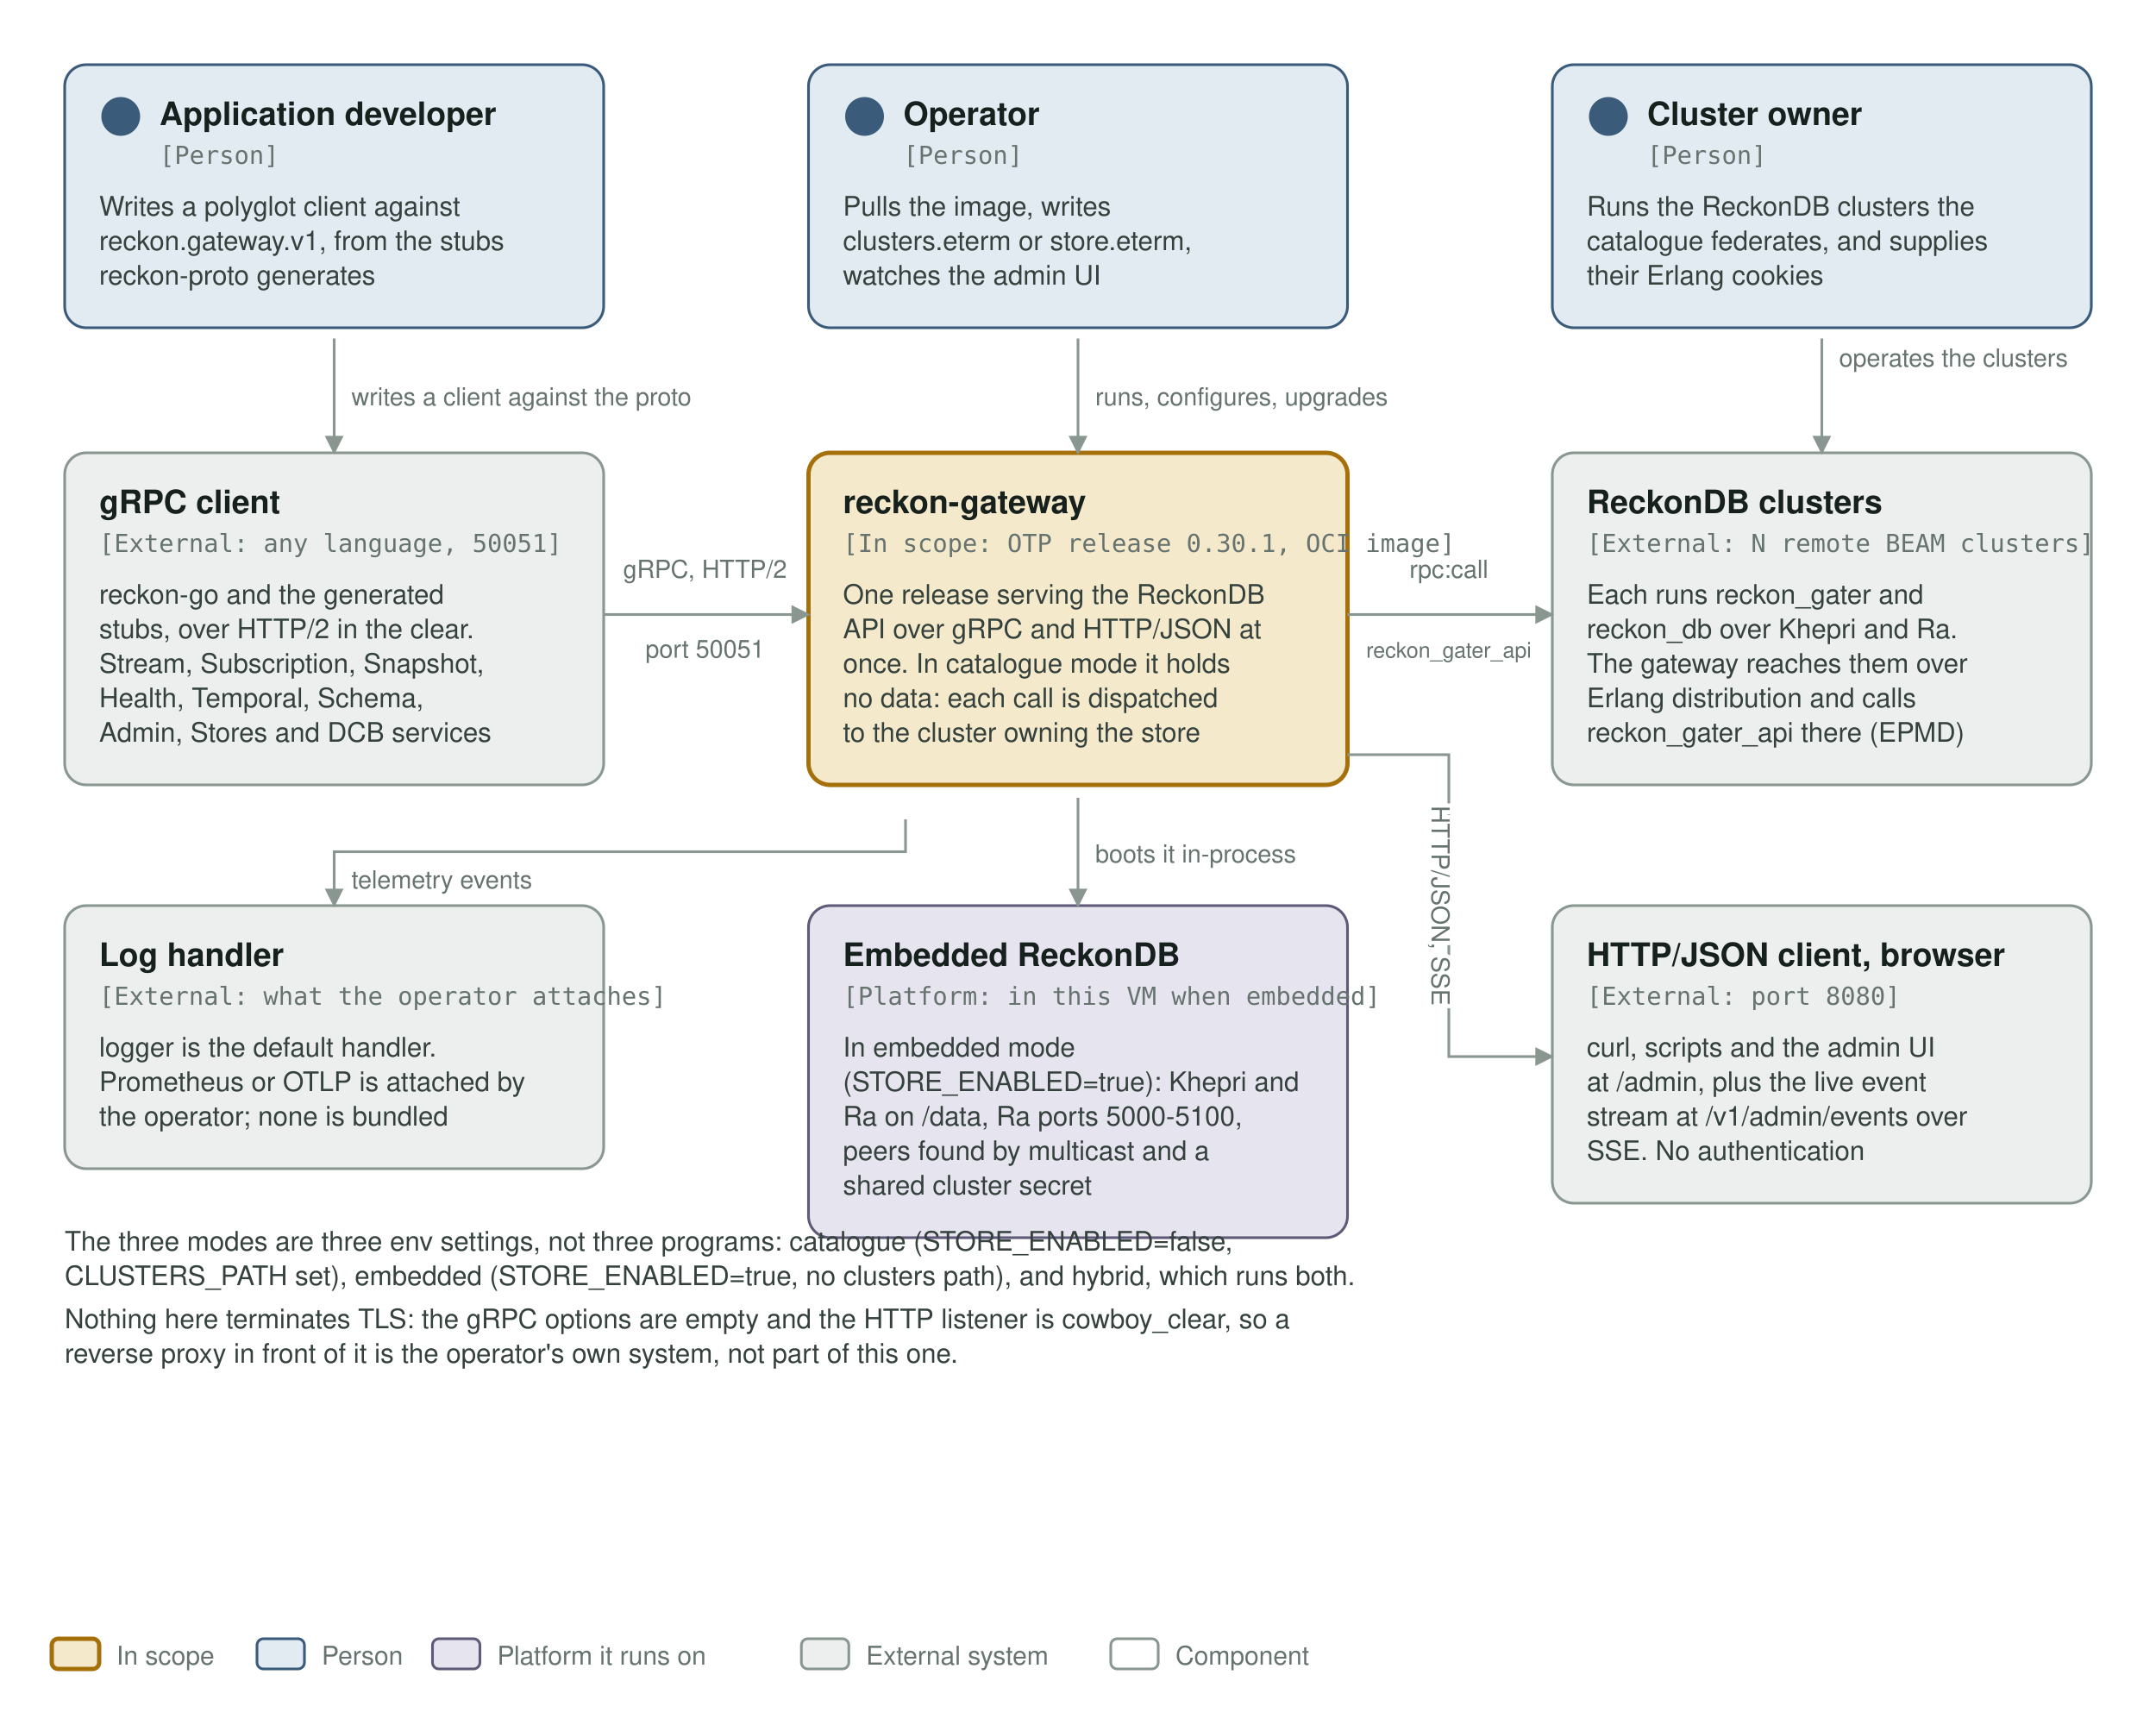
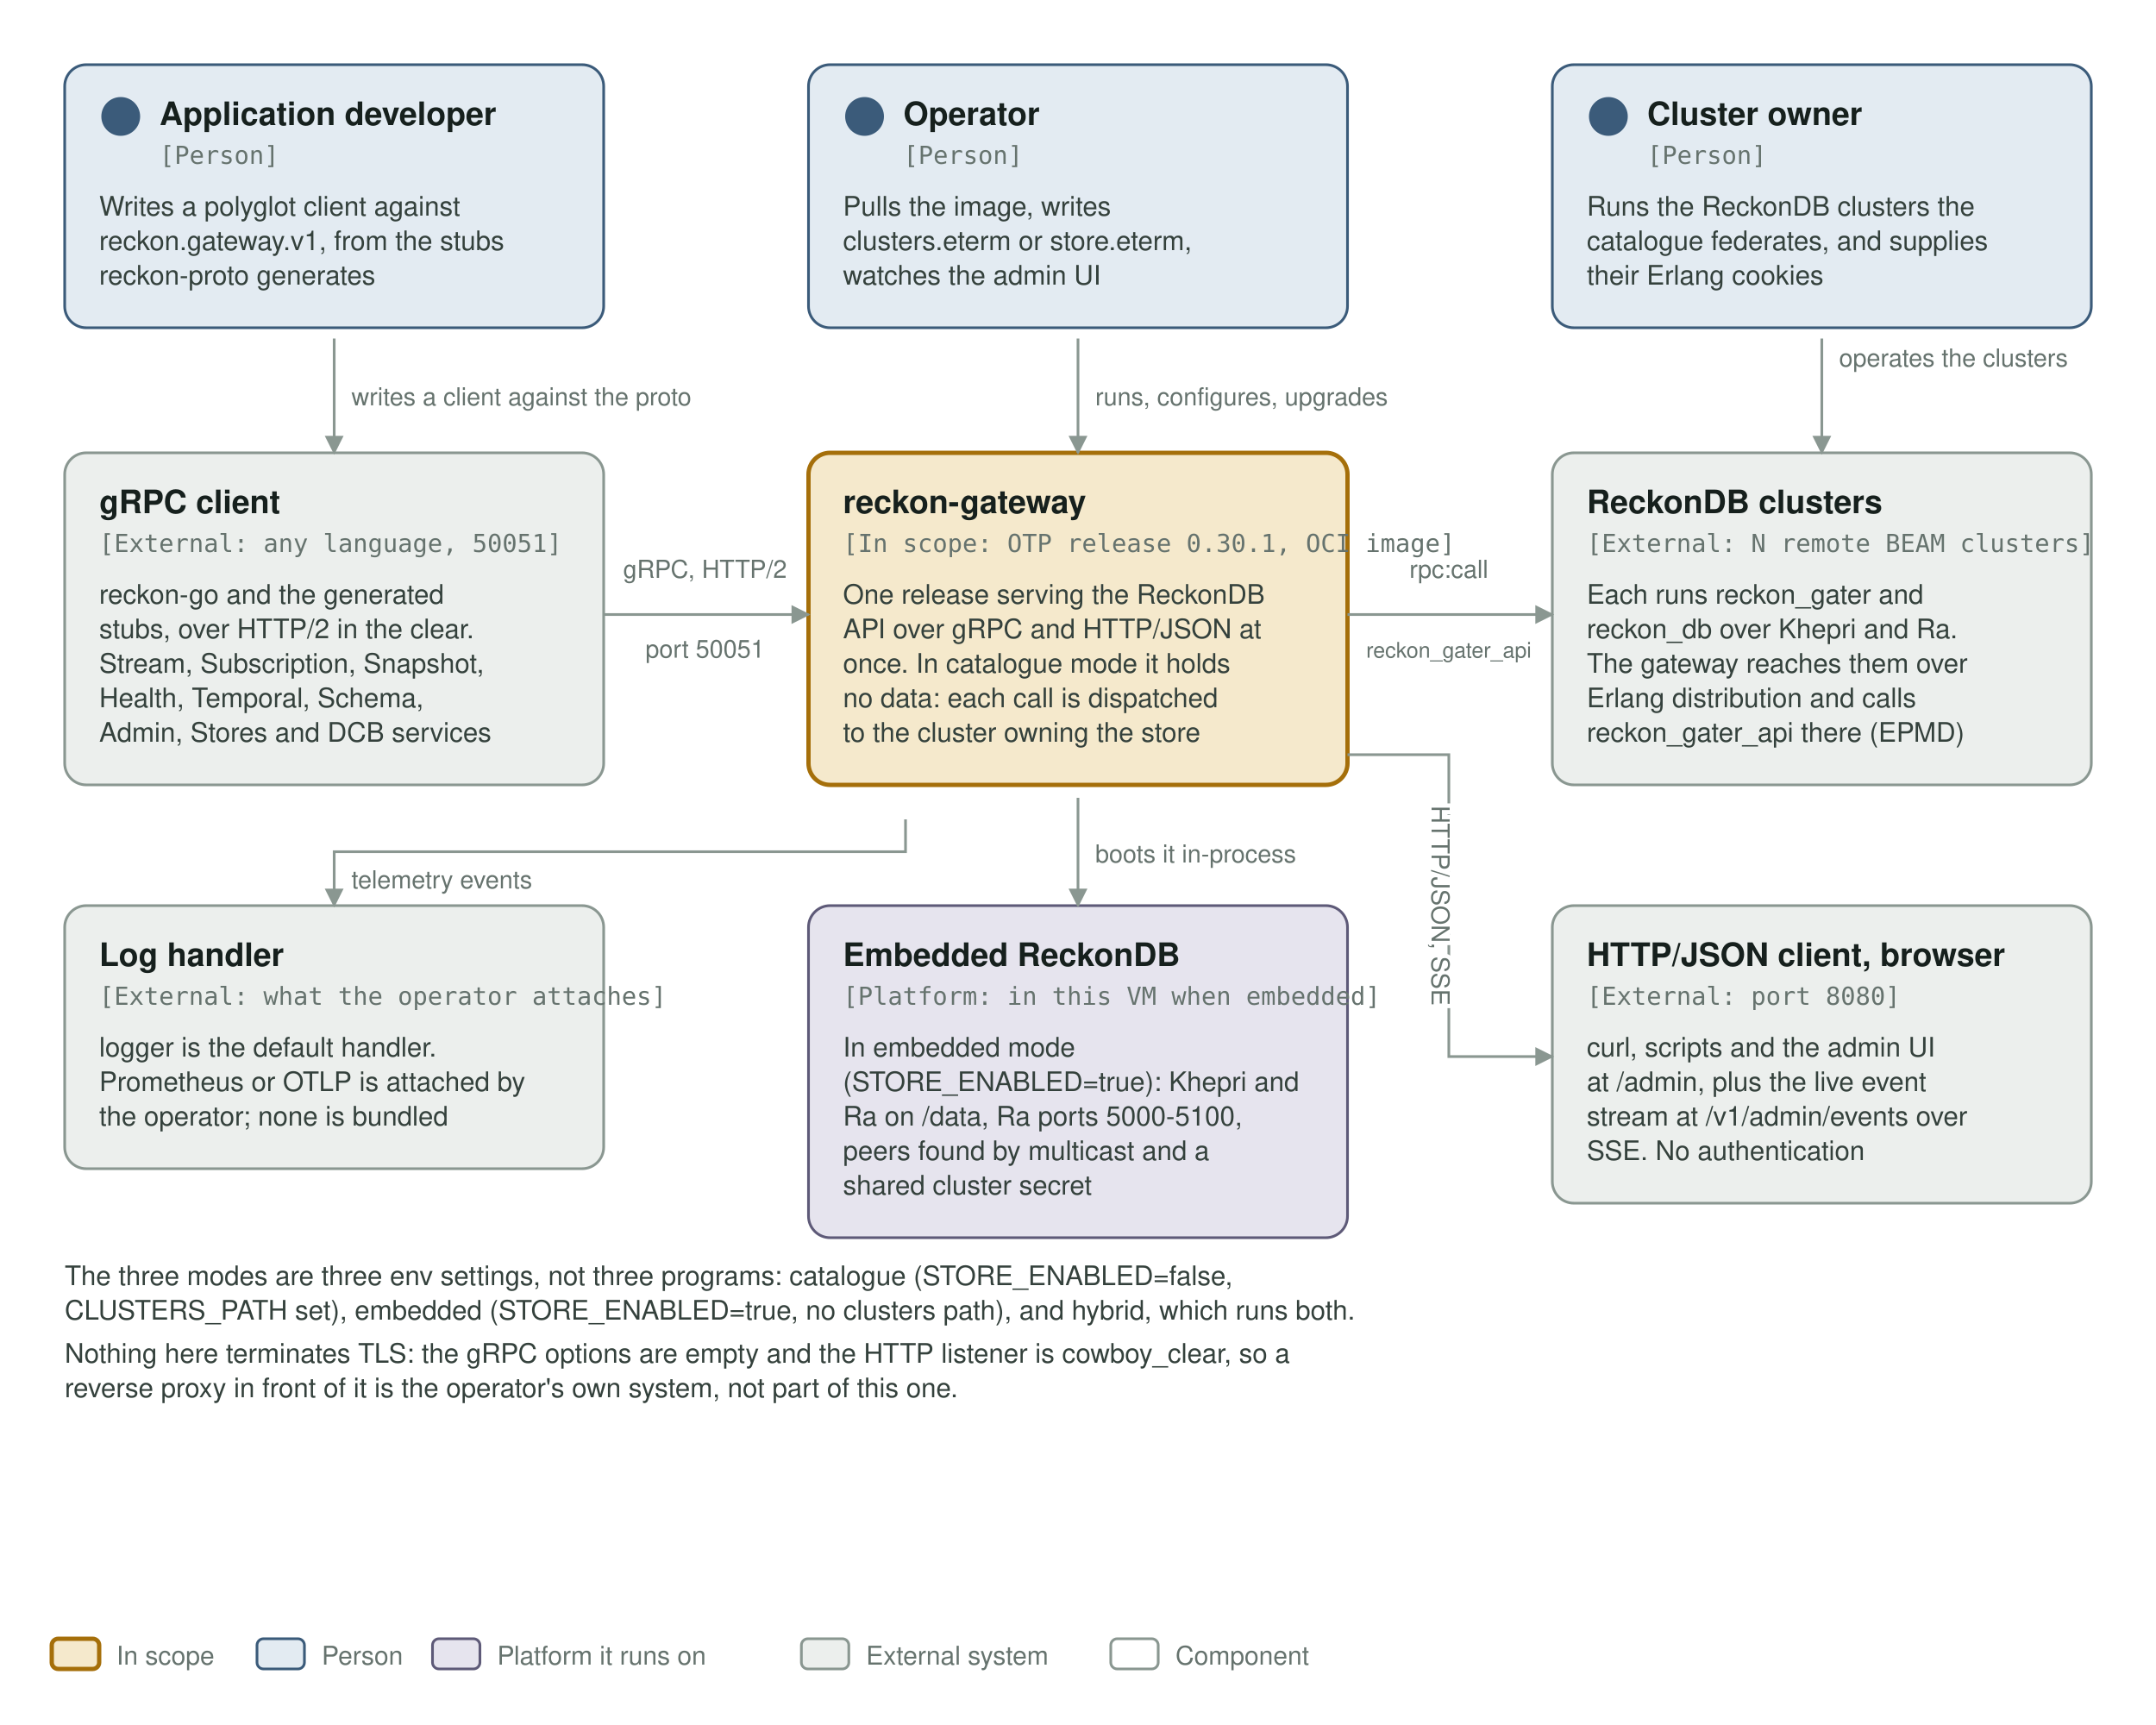
<svg xmlns="http://www.w3.org/2000/svg" viewBox="0 0 1000 800" role="img" aria-label="reckon-gateway system context">
  <style>
.t-name { font-family: "Atkinson Hyperlegible", "Segoe UI", system-ui, -apple-system, Helvetica, Arial, sans-serif; font-size: 15px; font-weight: 700; }
.t-desc { font-family: "Atkinson Hyperlegible", "Segoe UI", system-ui, -apple-system, Helvetica, Arial, sans-serif; font-size: 12.5px; }
.t-rel { font-family: "Atkinson Hyperlegible", "Segoe UI", system-ui, -apple-system, Helvetica, Arial, sans-serif; font-size: 11.5px; paint-order: stroke; stroke-width: 4px; stroke-linejoin: round; }
.t-rel-s { font-family: "Atkinson Hyperlegible", "Segoe UI", system-ui, -apple-system, Helvetica, Arial, sans-serif; font-size: 10px; paint-order: stroke; stroke-width: 4px; stroke-linejoin: round; }
.t-code { font-family: "JetBrains Mono", ui-monospace, Menlo, Consolas, monospace; font-size: 13px; font-weight: 600; }
.t-type { font-family: "JetBrains Mono", ui-monospace, Menlo, Consolas, monospace; font-size: 11.5px; }
.t-bound { font-family: "JetBrains Mono", ui-monospace, Menlo, Consolas, monospace; font-size: 12px; font-weight: 600; }
.t-leg { font-family: "Atkinson Hyperlegible", "Segoe UI", system-ui, -apple-system, Helvetica, Arial, sans-serif; font-size: 12px; }
.edge { fill: none; stroke-width: 1.25; }
.edge-later { fill: none; stroke-width: 1.25; stroke-dasharray: 5 4; }
.bg { fill: #FFFFFF; }
.b-sys { fill: #F5E9CC; stroke: #A56F0A; stroke-width: 2; }
.b-per { fill: #E3EBF2; stroke: #3B5B7A; stroke-width: 1.25; }
.b-mac { fill: #E6E4EE; stroke: #5E5A78; stroke-width: 1.25; }
.b-ext { fill: #ECEFED; stroke: #8A9791; stroke-width: 1.25; }
.b-cmp { fill: #FFFFFF; stroke: #8A9791; stroke-width: 1.25; }
.b-later { fill: none; stroke: #8A9791; stroke-width: 1.25; stroke-dasharray: 5 4; }
.bound { fill: none; stroke: #B3BDB8; stroke-width: 1; }
.head { fill: #3B5B7A; }
.t-name, .t-code { fill: #16201D; }
.t-type, .t-bound, .t-leg { fill: #66736E; }
.t-desc { fill: #34413C; }
.t-rel, .t-rel-s { fill: #66736E; stroke: #FFFFFF; }
.edge, .edge-later { stroke: #8A9791; }
.arrowhead { fill: #8A9791; }
@media (prefers-color-scheme: dark) {
.bg { fill: #171F1C; }
.b-sys { fill: #3A2E13; stroke: #E3AA3C; }
.b-per { fill: #1D2A36; stroke: #8EB4D8; }
.b-mac { fill: #26243A; stroke: #A9A4C8; }
.b-ext { fill: #1C2421; stroke: #7D8B85; }
.b-cmp { fill: #171F1C; stroke: #7D8B85; }
.b-later { stroke: #7D8B85; }
.bound { stroke: #4A5752; }
.head { fill: #8EB4D8; }
.t-name, .t-code { fill: #E6ECE9; }
.t-type, .t-bound, .t-leg { fill: #93A09A; }
.t-desc { fill: #C3CDC8; }
.t-rel, .t-rel-s { fill: #93A09A; stroke: #171F1C; }
.edge, .edge-later { stroke: #7D8B85; }
.arrowhead { fill: #7D8B85; }
}
</style>
  <defs>
    <marker id="a" viewBox="0 0 10 10" refX="9" refY="5" markerWidth="7" markerHeight="7" orient="auto-start-reverse">
      <path class="arrowhead" d="M0 0L10 5L0 10z" />
    </marker>
  </defs>
  <rect class="bg" x="0" y="0" width="1000" height="800" />
  <rect class="b-per" x="30" y="30" width="250" height="122" rx="10" />
  <circle class="head" cx="56" cy="54" r="9" />
  <text class="t-name" x="74" y="58">Application developer</text>
  <text class="t-type" x="74" y="76">[Person]</text>
  <text class="t-desc" x="46" y="100">Writes a polyglot client against</text>
  <text class="t-desc" x="46" y="116">reckon.gateway.v1, from the stubs</text>
  <text class="t-desc" x="46" y="132">reckon-proto generates</text>
  <rect class="b-per" x="375" y="30" width="250" height="122" rx="10" />
  <circle class="head" cx="401" cy="54" r="9" />
  <text class="t-name" x="419" y="58">Operator</text>
  <text class="t-type" x="419" y="76">[Person]</text>
  <text class="t-desc" x="391" y="100">Pulls the image, writes</text>
  <text class="t-desc" x="391" y="116">clusters.eterm or store.eterm,</text>
  <text class="t-desc" x="391" y="132">watches the admin UI</text>
  <rect class="b-per" x="720" y="30" width="250" height="122" rx="10" />
  <circle class="head" cx="746" cy="54" r="9" />
  <text class="t-name" x="764" y="58">Cluster owner</text>
  <text class="t-type" x="764" y="76">[Person]</text>
  <text class="t-desc" x="736" y="100">Runs the ReckonDB clusters the</text>
  <text class="t-desc" x="736" y="116">catalogue federates, and supplies</text>
  <text class="t-desc" x="736" y="132">their Erlang cookies</text>
  <rect class="b-ext" x="30" y="210" width="250" height="154" rx="10" />
  <text class="t-name" x="46" y="238">gRPC client</text>
  <text class="t-type" x="46" y="256">[External: any language, 50051]</text>
  <text class="t-desc" x="46" y="280">reckon-go and the generated</text>
  <text class="t-desc" x="46" y="296">stubs, over HTTP/2 in the clear.</text>
  <text class="t-desc" x="46" y="312">Stream, Subscription, Snapshot,</text>
  <text class="t-desc" x="46" y="328">Health, Temporal, Schema,</text>
  <text class="t-desc" x="46" y="344">Admin, Stores and DCB services</text>
  <rect class="b-sys" x="375" y="210" width="250" height="154" rx="10" />
  <text class="t-name" x="391" y="238">reckon-gateway</text>
  <text class="t-type" x="391" y="256">[In scope: OTP release 0.30.1, OCI image]</text>
  <text class="t-desc" x="391" y="280">One release serving the ReckonDB</text>
  <text class="t-desc" x="391" y="296">API over gRPC and HTTP/JSON at</text>
  <text class="t-desc" x="391" y="312">once. In catalogue mode it holds</text>
  <text class="t-desc" x="391" y="328">no data: each call is dispatched</text>
  <text class="t-desc" x="391" y="344">to the cluster owning the store</text>
  <rect class="b-ext" x="720" y="210" width="250" height="154" rx="10" />
  <text class="t-name" x="736" y="238">ReckonDB clusters</text>
  <text class="t-type" x="736" y="256">[External: N remote BEAM clusters]</text>
  <text class="t-desc" x="736" y="280">Each runs reckon_gater and</text>
  <text class="t-desc" x="736" y="296">reckon_db over Khepri and Ra.</text>
  <text class="t-desc" x="736" y="312">The gateway reaches them over</text>
  <text class="t-desc" x="736" y="328">Erlang distribution and calls</text>
  <text class="t-desc" x="736" y="344">reckon_gater_api there (EPMD)</text>
  <rect class="b-ext" x="30" y="420" width="250" height="122" rx="10" />
  <text class="t-name" x="46" y="448">Log handler</text>
  <text class="t-type" x="46" y="466">[External: what the operator attaches]</text>
  <text class="t-desc" x="46" y="490">logger is the default handler.</text>
  <text class="t-desc" x="46" y="506">Prometheus or OTLP is attached by</text>
  <text class="t-desc" x="46" y="522">the operator; none is bundled</text>
  <rect class="b-mac" x="375" y="420" width="250" height="154" rx="10" />
  <text class="t-name" x="391" y="448">Embedded ReckonDB</text>
  <text class="t-type" x="391" y="466">[Platform: in this VM when embedded]</text>
  <text class="t-desc" x="391" y="490">In embedded mode</text>
  <text class="t-desc" x="391" y="506">(STORE_ENABLED=true): Khepri and</text>
  <text class="t-desc" x="391" y="522">Ra on /data, Ra ports 5000-5100,</text>
  <text class="t-desc" x="391" y="538">peers found by multicast and a</text>
  <text class="t-desc" x="391" y="554">shared cluster secret</text>
  <rect class="b-ext" x="720" y="420" width="250" height="138" rx="10" />
  <text class="t-name" x="736" y="448">HTTP/JSON client, browser</text>
  <text class="t-type" x="736" y="466">[External: port 8080]</text>
  <text class="t-desc" x="736" y="490">curl, scripts and the admin UI</text>
  <text class="t-desc" x="736" y="506">at /admin, plus the live event</text>
  <text class="t-desc" x="736" y="522">stream at /v1/admin/events over</text>
  <text class="t-desc" x="736" y="538">SSE. No authentication</text>
  <path class="edge" d="M155 157V210" marker-end="url(#a)" />
  <text class="t-rel" x="163" y="188">writes a client against the proto</text>
  <path class="edge" d="M500 157V210" marker-end="url(#a)" />
  <text class="t-rel" x="508" y="188">runs, configures, upgrades</text>
  <path class="edge" d="M845 157V210" marker-end="url(#a)" />
  <text class="t-rel" x="853" y="170">operates the clusters</text>
  <path class="edge" d="M280 285H375" marker-end="url(#a)" />
  <text class="t-rel" x="327" y="268" text-anchor="middle">gRPC, HTTP/2</text>
  <text class="t-rel" x="327" y="305" text-anchor="middle">port 50051</text>
  <path class="edge" d="M625 285H720" marker-end="url(#a)" />
  <text class="t-rel" x="672" y="268" text-anchor="middle">rpc:call</text>
  <text class="t-rel-s" x="672" y="305" text-anchor="middle">reckon_gater_api</text>
  <path class="edge" d="M625 350H672V490H720" marker-end="url(#a)" />
  <text class="t-rel" x="664" y="420" text-anchor="middle" transform="rotate(90 664 420)">HTTP/JSON, SSE</text>
  <path class="edge" d="M500 370V420" marker-end="url(#a)" />
  <text class="t-rel" x="508" y="400">boots it in-process</text>
  <path class="edge" d="M420 380V395H155V420" marker-end="url(#a)" />
  <text class="t-rel" x="163" y="412">telemetry events</text>
-   <text class="t-desc" x="30" y="580">The three modes are three env settings, not three programs: catalogue (STORE_ENABLED=false,</text>
-   <text class="t-desc" x="30" y="596">CLUSTERS_PATH set), embedded (STORE_ENABLED=true, no clusters path), and hybrid, which runs both.</text>
-   <text class="t-desc" x="30" y="616">Nothing here terminates TLS: the gRPC options are empty and the HTTP listener is cowboy_clear, so a</text>
-   <text class="t-desc" x="30" y="632">reverse proxy in front of it is the operator's own system, not part of this one.</text>
+   <text class="t-desc" x="30" y="596">The three modes are three env settings, not three programs: catalogue (STORE_ENABLED=false,</text>
+   <text class="t-desc" x="30" y="612">CLUSTERS_PATH set), embedded (STORE_ENABLED=true, no clusters path), and hybrid, which runs both.</text>
+   <text class="t-desc" x="30" y="632">Nothing here terminates TLS: the gRPC options are empty and the HTTP listener is cowboy_clear, so a</text>
+   <text class="t-desc" x="30" y="648">reverse proxy in front of it is the operator's own system, not part of this one.</text>
  <rect class="b-sys" x="24" y="760" width="22" height="14" rx="3" />
  <text class="t-leg" x="54" y="772">In scope</text>
  <rect class="b-per" x="119.2" y="760" width="22" height="14" rx="3" />
  <text class="t-leg" x="149.2" y="772">Person</text>
  <rect class="b-mac" x="200.6" y="760" width="22" height="14" rx="3" />
  <text class="t-leg" x="230.6" y="772">Platform it runs on</text>
  <rect class="b-ext" x="371.7" y="760" width="22" height="14" rx="3" />
  <text class="t-leg" x="401.7" y="772">External system</text>
  <rect class="b-cmp" x="515.2" y="760" width="22" height="14" rx="3" />
  <text class="t-leg" x="545.2" y="772">Component</text>
</svg>
